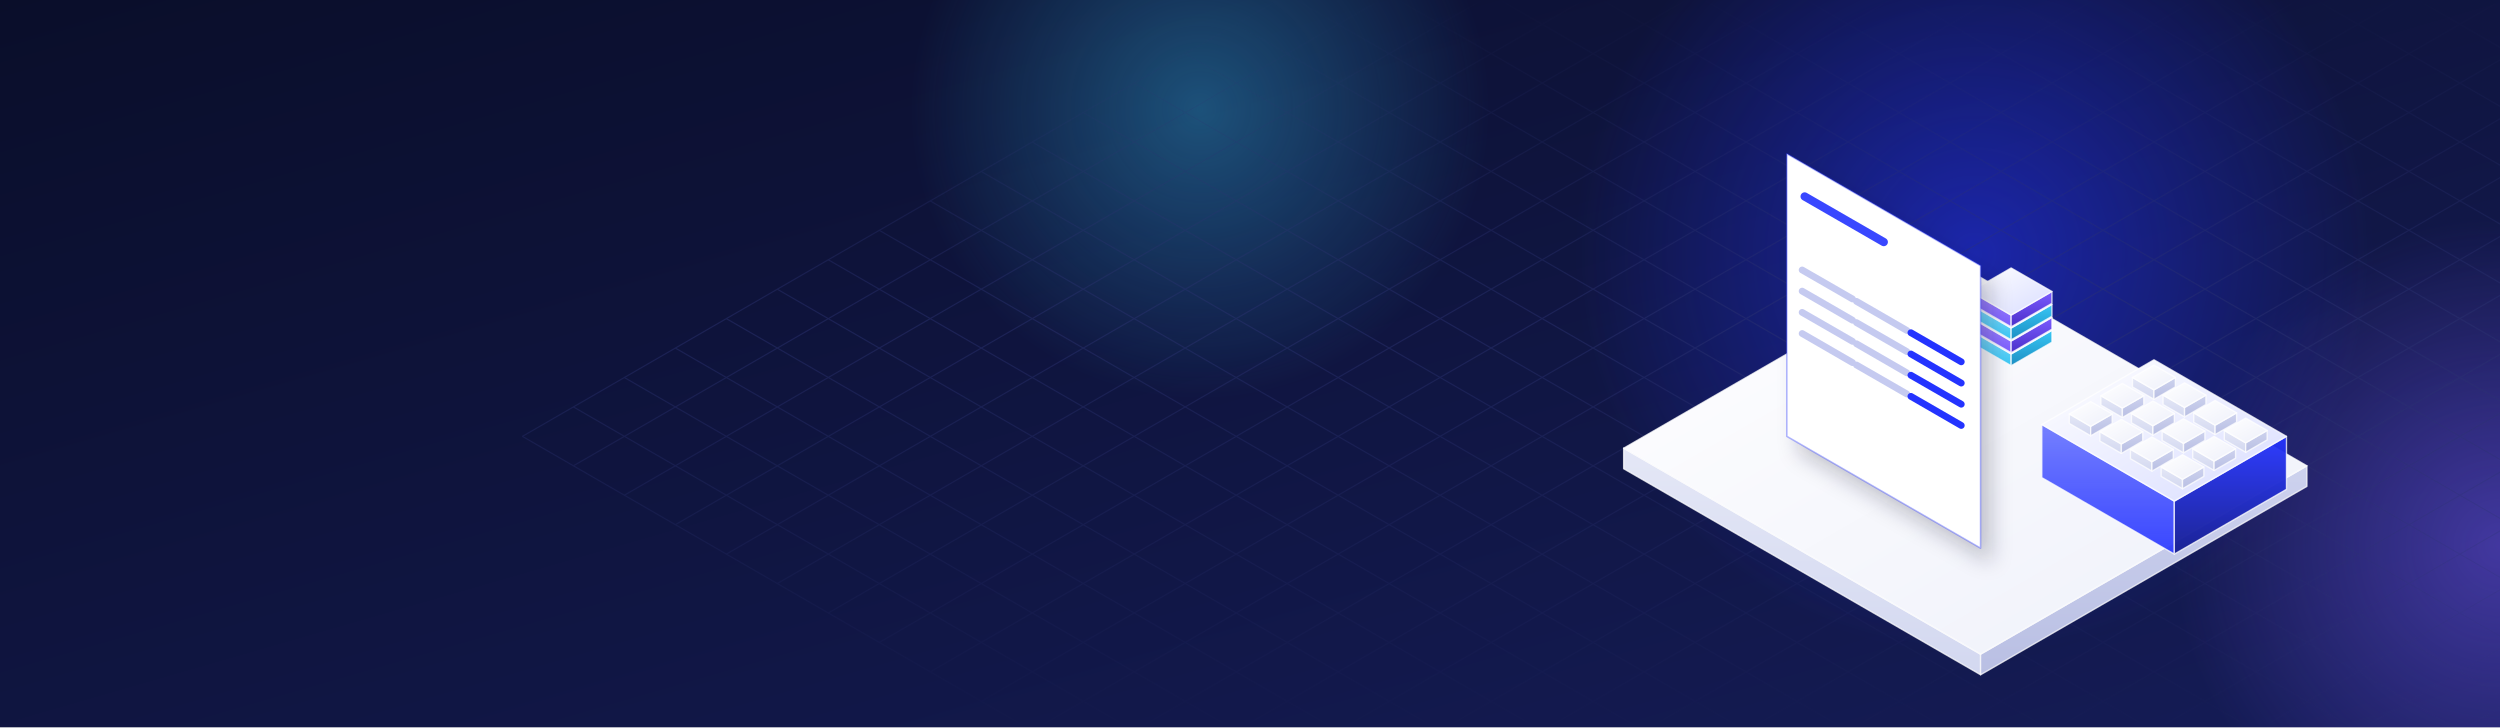
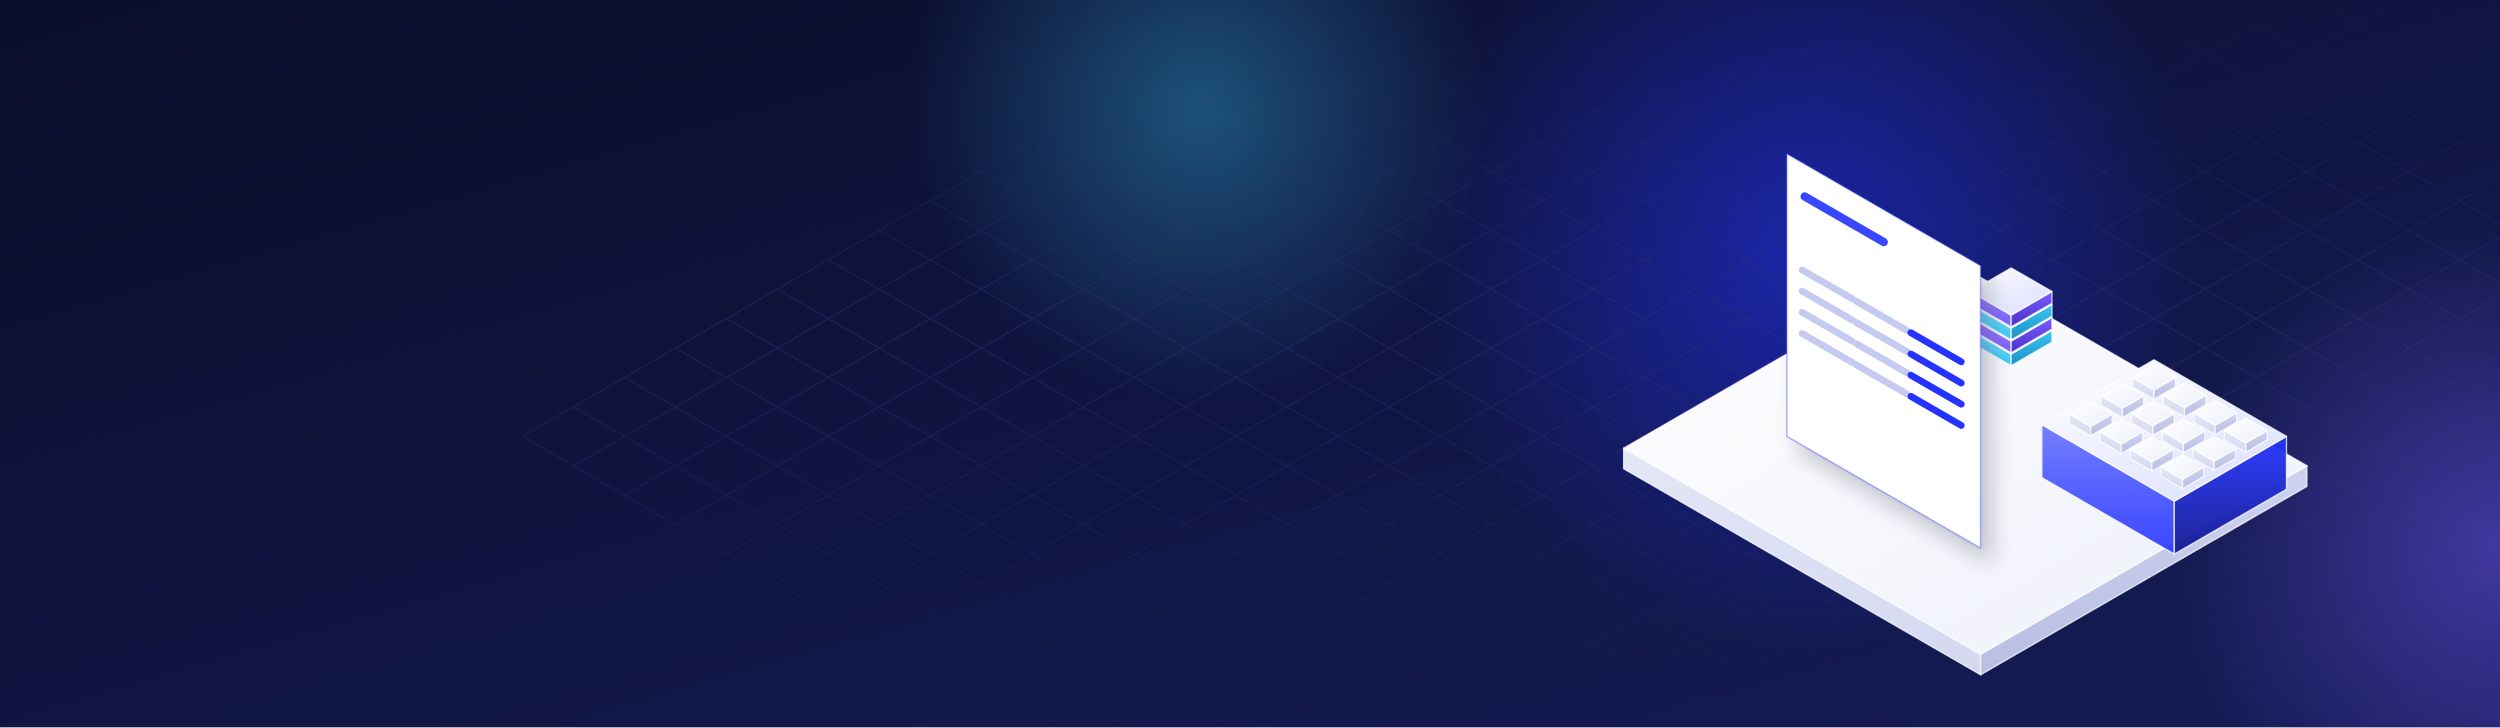
<svg xmlns="http://www.w3.org/2000/svg" viewBox="0 0 2200 640" preserveAspectRatio="xMidYMid slice">
  <defs>
    <linearGradient id="gBg" x1="0" y1="0" x2="1" y2="1">
      <stop offset="0" stop-color="#0A0E2A" />
      <stop offset="1" stop-color="#151C57" />
    </linearGradient>
    <radialGradient id="gB1">
      <stop offset="0" stop-color="#2433FF" stop-opacity="0.55" />
      <stop offset="1" stop-color="#2433FF" stop-opacity="0" />
    </radialGradient>
    <radialGradient id="gB2">
      <stop offset="0" stop-color="#7B5CFF" stop-opacity="0.45" />
      <stop offset="1" stop-color="#7B5CFF" stop-opacity="0" />
    </radialGradient>
    <radialGradient id="gB3">
      <stop offset="0" stop-color="#38C6F4" stop-opacity="0.35" />
      <stop offset="1" stop-color="#38C6F4" stop-opacity="0" />
    </radialGradient>
    <radialGradient id="gGlow">
      <stop offset="0" stop-color="#8D98FF" stop-opacity=".55" />
      <stop offset="1" stop-color="#8D98FF" stop-opacity="0" />
    </radialGradient>
    <linearGradient id="gTop" x1="0" y1="0" x2="1" y2="1">
      <stop offset="0" stop-color="#FFFFFF" />
      <stop offset="1" stop-color="#D9DDFF" />
    </linearGradient>
    <linearGradient id="gLeft" x1="0" y1="0" x2="0" y2="1">
      <stop offset="0" stop-color="#6E79FF" stop-opacity=".95" />
      <stop offset="1" stop-color="#2433FF" stop-opacity=".9" />
    </linearGradient>
    <linearGradient id="gRight" x1="0" y1="0" x2="0" y2="1">
      <stop offset="0" stop-color="#2433FF" stop-opacity=".95" />
      <stop offset="1" stop-color="#121A8F" stop-opacity=".95" />
    </linearGradient>
    <linearGradient id="gLeftV" x1="0" y1="0" x2="0" y2="1">
      <stop offset="0" stop-color="#A58CFF" />
      <stop offset="1" stop-color="#7B5CFF" />
    </linearGradient>
    <linearGradient id="gRightV" x1="0" y1="0" x2="0" y2="1">
      <stop offset="0" stop-color="#7B5CFF" />
      <stop offset="1" stop-color="#4B2FC9" />
    </linearGradient>
    <linearGradient id="gLeftC" x1="0" y1="0" x2="0" y2="1">
      <stop offset="0" stop-color="#8BE0FF" />
      <stop offset="1" stop-color="#38C6F4" />
    </linearGradient>
    <linearGradient id="gRightC" x1="0" y1="0" x2="0" y2="1">
      <stop offset="0" stop-color="#38C6F4" />
      <stop offset="1" stop-color="#1C8FC4" />
    </linearGradient>
    <linearGradient id="gLeftR" x1="0" y1="0" x2="0" y2="1">
      <stop offset="0" stop-color="#FF8A6A" />
      <stop offset="1" stop-color="#E8401C" />
    </linearGradient>
    <linearGradient id="gRightR" x1="0" y1="0" x2="0" y2="1">
      <stop offset="0" stop-color="#E8401C" />
      <stop offset="1" stop-color="#A82A0E" />
    </linearGradient>
    <linearGradient id="gTopW" x1="0" y1="0" x2="1" y2="1">
      <stop offset="0" stop-color="#FFFFFF" />
      <stop offset="1" stop-color="#EEF0FA" />
    </linearGradient>
    <linearGradient id="gLeftW" x1="0" y1="0" x2="0" y2="1">
      <stop offset="0" stop-color="#E4E7F6" />
      <stop offset="1" stop-color="#D3D8F0" />
    </linearGradient>
    <linearGradient id="gRightW" x1="0" y1="0" x2="0" y2="1">
      <stop offset="0" stop-color="#CDD2EE" />
      <stop offset="1" stop-color="#B9BFE3" />
    </linearGradient>
    <linearGradient id="gFade" x1="0" y1="0" x2="0" y2="1">
      <stop offset="0" stop-color="#fff" stop-opacity="0" />
      <stop offset=".45" stop-color="#fff" stop-opacity="1" />
      <stop offset="1" stop-color="#fff" stop-opacity="0" />
    </linearGradient>
    <mask id="mGrid">
      <rect width="100%" height="100%" fill="url(#gFade)" />
    </mask>
    <filter id="fSoft" x="-50%" y="-50%" width="200%" height="200%">
      <feGaussianBlur stdDeviation="9" />
    </filter>
  </defs>
  <defs>
    <radialGradient id="gNode0" cx=".35" cy=".3">
      <stop offset="0" stop-color="#fff" />
      <stop offset=".35" stop-color="#2433FF" />
      <stop offset="1" stop-color="#121A8F" />
    </radialGradient>
    <radialGradient id="gNode1" cx=".35" cy=".3">
      <stop offset="0" stop-color="#fff" />
      <stop offset=".35" stop-color="#7B5CFF" />
      <stop offset="1" stop-color="#4B2FC9" />
    </radialGradient>
    <radialGradient id="gNode2" cx=".35" cy=".3">
      <stop offset="0" stop-color="#fff" />
      <stop offset=".35" stop-color="#38C6F4" />
      <stop offset="1" stop-color="#1C8FC4" />
    </radialGradient>
  </defs>
  <rect width="100%" height="100%" fill="url(#gBg)" />
-   <circle cx="1737.5" cy="224" r="352" fill="url(#gB1)" />
+   <circle cx="1590.1" cy="224" r="352" fill="url(#gB1)" />
  <circle cx="2200" cy="480" r="288" fill="url(#gB2)" />
  <circle cx="1056" cy="96" r="256" fill="url(#gB3)" />
  <g stroke="#2A3170" stroke-width="1" opacity="0.5" mask="url(#mGrid)">
    <line x1="1716" y1="-341.3" x2="459.7" y2="384" />
    <line x1="1716" y1="-341.3" x2="2972.3" y2="384" />
    <line x1="1760.9" y1="-315.4" x2="504.6" y2="409.9" />
    <line x1="1671.1" y1="-315.4" x2="2927.4" y2="409.9" />
    <line x1="1805.7" y1="-289.5" x2="549.4" y2="435.8" />
    <line x1="1626.3" y1="-289.5" x2="2882.6" y2="435.8" />
    <line x1="1850.6" y1="-263.6" x2="594.3" y2="461.7" />
    <line x1="1581.4" y1="-263.6" x2="2837.7" y2="461.7" />
    <line x1="1895.5" y1="-237.7" x2="639.2" y2="487.6" />
    <line x1="1536.5" y1="-237.7" x2="2792.8" y2="487.6" />
    <line x1="1940.3" y1="-211.8" x2="684" y2="513.5" />
    <line x1="1491.7" y1="-211.8" x2="2748" y2="513.5" />
    <line x1="1985.2" y1="-185.9" x2="728.9" y2="539.4" />
    <line x1="1446.8" y1="-185.9" x2="2703.1" y2="539.4" />
    <line x1="2030.1" y1="-160" x2="773.8" y2="565.3" />
    <line x1="1401.9" y1="-160" x2="2658.2" y2="565.3" />
    <line x1="2074.9" y1="-134.1" x2="818.6" y2="591.2" />
    <line x1="1357.1" y1="-134.1" x2="2613.4" y2="591.2" />
    <line x1="2119.8" y1="-108.2" x2="863.5" y2="617.1" />
    <line x1="1312.2" y1="-108.2" x2="2568.5" y2="617.1" />
    <line x1="2164.7" y1="-82.3" x2="908.4" y2="643" />
    <line x1="1267.3" y1="-82.3" x2="2523.6" y2="643" />
    <line x1="2209.6" y1="-56.4" x2="953.2" y2="669" />
    <line x1="1222.4" y1="-56.4" x2="2478.8" y2="669" />
    <line x1="2254.4" y1="-30.5" x2="998.1" y2="694.9" />
    <line x1="1177.6" y1="-30.5" x2="2433.9" y2="694.9" />
    <line x1="2299.3" y1="-4.6" x2="1043" y2="720.8" />
    <line x1="1132.7" y1="-4.6" x2="2389" y2="720.8" />
    <line x1="2344.2" y1="21.3" x2="1087.8" y2="746.7" />
    <line x1="1087.8" y1="21.3" x2="2344.2" y2="746.7" />
    <line x1="2389" y1="47.2" x2="1132.7" y2="772.6" />
    <line x1="1043" y1="47.2" x2="2299.3" y2="772.6" />
    <line x1="2433.9" y1="73.1" x2="1177.6" y2="798.5" />
    <line x1="998.1" y1="73.1" x2="2254.4" y2="798.5" />
    <line x1="2478.8" y1="99" x2="1222.4" y2="824.4" />
    <line x1="953.2" y1="99" x2="2209.6" y2="824.4" />
    <line x1="2523.6" y1="125" x2="1267.3" y2="850.3" />
    <line x1="908.4" y1="125" x2="2164.7" y2="850.3" />
    <line x1="2568.5" y1="150.9" x2="1312.2" y2="876.2" />
    <line x1="863.5" y1="150.9" x2="2119.8" y2="876.2" />
    <line x1="2613.4" y1="176.8" x2="1357.1" y2="902.1" />
    <line x1="818.6" y1="176.8" x2="2074.9" y2="902.1" />
    <line x1="2658.2" y1="202.7" x2="1401.9" y2="928" />
    <line x1="773.8" y1="202.7" x2="2030.1" y2="928" />
    <line x1="2703.1" y1="228.6" x2="1446.8" y2="953.9" />
    <line x1="728.9" y1="228.6" x2="1985.2" y2="953.9" />
    <line x1="2748" y1="254.5" x2="1491.7" y2="979.8" />
    <line x1="684" y1="254.5" x2="1940.3" y2="979.8" />
    <line x1="2792.8" y1="280.4" x2="1536.5" y2="1005.7" />
    <line x1="639.2" y1="280.4" x2="1895.5" y2="1005.7" />
    <line x1="2837.7" y1="306.3" x2="1581.4" y2="1031.6" />
    <line x1="594.3" y1="306.3" x2="1850.6" y2="1031.6" />
    <line x1="2882.6" y1="332.2" x2="1626.3" y2="1057.5" />
    <line x1="549.4" y1="332.2" x2="1805.7" y2="1057.5" />
    <line x1="2927.4" y1="358.1" x2="1671.1" y2="1083.4" />
    <line x1="504.6" y1="358.1" x2="1760.9" y2="1083.4" />
    <line x1="2972.3" y1="384" x2="1716" y2="1109.3" />
    <line x1="459.7" y1="384" x2="1716" y2="1109.3" />
  </g>
  <g>
    <polygon points="1428.8,412.5 1742.9,593.8 1742.9,575.7 1428.8,394.4" fill="url(#gLeftW)" stroke="rgba(255,255,255,.75)" stroke-width="1.2" stroke-linejoin="round" />
    <polygon points="2030.1,428 1742.9,593.8 1742.9,575.7 2030.1,409.9" fill="url(#gRightW)" stroke="rgba(255,255,255,.75)" stroke-width="1.2" stroke-linejoin="round" />
    <polygon points="1716,228.6 2030.1,409.9 1742.9,575.7 1428.8,394.4" fill="url(#gTopW)" stroke="rgba(255,255,255,.75)" stroke-width="1.2" stroke-linejoin="round" />
  </g>
  <g>
    <polygon points="1796.8,420.3 1913.4,487.6 1913.4,441 1796.8,373.6" fill="url(#gLeft)" stroke="rgba(255,255,255,.75)" stroke-width="1.2" stroke-linejoin="round" />
    <polygon points="2012.1,430.6 1913.4,487.6 1913.4,441 2012.1,384" fill="url(#gRight)" stroke="rgba(255,255,255,.75)" stroke-width="1.2" stroke-linejoin="round" />
    <polygon points="1895.5,316.6 2012.1,384 1913.4,441 1796.8,373.6" fill="url(#gTop)" stroke="rgba(255,255,255,.75)" stroke-width="1.2" stroke-linejoin="round" />
  </g>
  <g>
    <polygon points="1671.1,285.6 1707,306.3 1707,295.9 1671.1,275.2" fill="url(#gLeftC)" stroke="rgba(255,255,255,.75)" stroke-width="1.2" stroke-linejoin="round" />
    <polygon points="1742.9,285.6 1707,306.3 1707,295.9 1742.9,275.2" fill="url(#gRightC)" stroke="rgba(255,255,255,.75)" stroke-width="1.2" stroke-linejoin="round" />
    <polygon points="1707,254.5 1742.9,275.2 1707,295.9 1671.1,275.2" fill="url(#gTop)" stroke="rgba(255,255,255,.75)" stroke-width="1.2" stroke-linejoin="round" />
  </g>
  <g>
    <polygon points="1671.1,274.2 1707,294.9 1707,284.5 1671.1,263.8" fill="url(#gLeftV)" stroke="rgba(255,255,255,.75)" stroke-width="1.2" stroke-linejoin="round" />
    <polygon points="1742.9,274.2 1707,294.9 1707,284.5 1742.9,263.8" fill="url(#gRightV)" stroke="rgba(255,255,255,.75)" stroke-width="1.2" stroke-linejoin="round" />
    <polygon points="1707,243.1 1742.9,263.8 1707,284.5 1671.1,263.8" fill="url(#gTop)" stroke="rgba(255,255,255,.75)" stroke-width="1.2" stroke-linejoin="round" />
  </g>
  <g>
    <polygon points="1671.1,262.8 1707,283.5 1707,273.1 1671.1,252.4" fill="url(#gLeftC)" stroke="rgba(255,255,255,.75)" stroke-width="1.2" stroke-linejoin="round" />
    <polygon points="1742.9,262.8 1707,283.5 1707,273.1 1742.9,252.4" fill="url(#gRightC)" stroke="rgba(255,255,255,.75)" stroke-width="1.2" stroke-linejoin="round" />
    <polygon points="1707,231.7 1742.9,252.4 1707,273.1 1671.1,252.4" fill="url(#gTop)" stroke="rgba(255,255,255,.75)" stroke-width="1.2" stroke-linejoin="round" />
  </g>
  <g>
    <polygon points="1733.9,301.1 1769.8,321.8 1769.8,311.5 1733.9,290.7" fill="url(#gLeftC)" stroke="rgba(255,255,255,.75)" stroke-width="1.2" stroke-linejoin="round" />
    <polygon points="1805.7,301.1 1769.8,321.8 1769.8,311.5 1805.7,290.7" fill="url(#gRightC)" stroke="rgba(255,255,255,.75)" stroke-width="1.2" stroke-linejoin="round" />
    <polygon points="1769.8,270 1805.7,290.7 1769.8,311.5 1733.9,290.7" fill="url(#gTop)" stroke="rgba(255,255,255,.75)" stroke-width="1.2" stroke-linejoin="round" />
  </g>
  <g>
    <polygon points="1733.9,289.7 1769.8,310.4 1769.8,300.1 1733.9,279.3" fill="url(#gLeftV)" stroke="rgba(255,255,255,.75)" stroke-width="1.2" stroke-linejoin="round" />
    <polygon points="1805.7,289.7 1769.8,310.4 1769.8,300.1 1805.7,279.3" fill="url(#gRightV)" stroke="rgba(255,255,255,.75)" stroke-width="1.2" stroke-linejoin="round" />
    <polygon points="1769.8,258.6 1805.7,279.3 1769.8,300.1 1733.9,279.3" fill="url(#gTop)" stroke="rgba(255,255,255,.75)" stroke-width="1.2" stroke-linejoin="round" />
  </g>
  <g>
    <polygon points="1733.9,278.3 1769.8,299 1769.8,288.7 1733.9,267.9" fill="url(#gLeftC)" stroke="rgba(255,255,255,.75)" stroke-width="1.2" stroke-linejoin="round" />
    <polygon points="1805.7,278.3 1769.8,299 1769.8,288.7 1805.7,267.9" fill="url(#gRightC)" stroke="rgba(255,255,255,.75)" stroke-width="1.2" stroke-linejoin="round" />
    <polygon points="1769.8,247.2 1805.7,267.9 1769.8,288.7 1733.9,267.9" fill="url(#gTop)" stroke="rgba(255,255,255,.75)" stroke-width="1.2" stroke-linejoin="round" />
  </g>
  <g>
    <polygon points="1733.9,266.9 1769.8,287.6 1769.8,277.3 1733.9,256.5" fill="url(#gLeftV)" stroke="rgba(255,255,255,.75)" stroke-width="1.2" stroke-linejoin="round" />
    <polygon points="1805.7,266.9 1769.8,287.6 1769.8,277.3 1805.7,256.5" fill="url(#gRightV)" stroke="rgba(255,255,255,.75)" stroke-width="1.2" stroke-linejoin="round" />
    <polygon points="1769.8,235.8 1805.7,256.5 1769.8,277.3 1733.9,256.5" fill="url(#gTop)" stroke="rgba(255,255,255,.75)" stroke-width="1.2" stroke-linejoin="round" />
  </g>
  <g>
    <polygon points="1612.8,308.9 1648.7,329.6 1648.7,319.2 1612.8,298.5" fill="url(#gLeftC)" stroke="rgba(255,255,255,.75)" stroke-width="1.2" stroke-linejoin="round" />
    <polygon points="1684.6,308.9 1648.7,329.6 1648.7,319.2 1684.6,298.5" fill="url(#gRightC)" stroke="rgba(255,255,255,.75)" stroke-width="1.2" stroke-linejoin="round" />
    <polygon points="1648.7,277.8 1684.6,298.5 1648.7,319.2 1612.8,298.5" fill="url(#gTop)" stroke="rgba(255,255,255,.75)" stroke-width="1.2" stroke-linejoin="round" />
  </g>
  <g>
    <polygon points="1612.8,297.5 1648.7,318.2 1648.7,307.8 1612.8,287.1" fill="url(#gLeftV)" stroke="rgba(255,255,255,.75)" stroke-width="1.2" stroke-linejoin="round" />
    <polygon points="1684.6,297.5 1648.7,318.2 1648.7,307.8 1684.6,287.1" fill="url(#gRightV)" stroke="rgba(255,255,255,.75)" stroke-width="1.2" stroke-linejoin="round" />
    <polygon points="1648.7,266.4 1684.6,287.1 1648.7,307.8 1612.8,287.1" fill="url(#gTop)" stroke="rgba(255,255,255,.75)" stroke-width="1.2" stroke-linejoin="round" />
  </g>
  <g>
    <polygon points="1612.8,286.1 1648.7,306.8 1648.7,296.4 1612.8,275.7" fill="url(#gLeftC)" stroke="rgba(255,255,255,.75)" stroke-width="1.2" stroke-linejoin="round" />
    <polygon points="1684.6,286.1 1648.7,306.8 1648.7,296.4 1684.6,275.7" fill="url(#gRightC)" stroke="rgba(255,255,255,.75)" stroke-width="1.2" stroke-linejoin="round" />
    <polygon points="1648.7,255 1684.6,275.7 1648.7,296.4 1612.8,275.7" fill="url(#gTop)" stroke="rgba(255,255,255,.75)" stroke-width="1.2" stroke-linejoin="round" />
  </g>
  <g>
    <polygon points="1612.8,274.7 1648.7,295.4 1648.7,285 1612.8,264.3" fill="url(#gLeftV)" stroke="rgba(255,255,255,.75)" stroke-width="1.2" stroke-linejoin="round" />
    <polygon points="1684.6,274.7 1648.7,295.4 1648.7,285 1684.6,264.3" fill="url(#gRightV)" stroke="rgba(255,255,255,.75)" stroke-width="1.2" stroke-linejoin="round" />
    <polygon points="1648.7,243.6 1684.6,264.3 1648.7,285 1612.8,264.3" fill="url(#gTop)" stroke="rgba(255,255,255,.75)" stroke-width="1.2" stroke-linejoin="round" />
  </g>
  <g>
    <polygon points="1612.8,263.3 1648.7,284 1648.7,273.6 1612.8,252.9" fill="url(#gLeftC)" stroke="rgba(255,255,255,.75)" stroke-width="1.2" stroke-linejoin="round" />
    <polygon points="1684.6,263.3 1648.7,284 1648.7,273.6 1684.6,252.9" fill="url(#gRightC)" stroke="rgba(255,255,255,.75)" stroke-width="1.2" stroke-linejoin="round" />
    <polygon points="1648.7,232.2 1684.6,252.9 1648.7,273.6 1612.8,252.9" fill="url(#gTop)" stroke="rgba(255,255,255,.75)" stroke-width="1.2" stroke-linejoin="round" />
  </g>
  <g>
    <polygon points="1572.4,384 1742.9,482.4 1742.9,233.8 1572.4,135.3" fill="#0A0E2A" opacity=".22" transform="translate(10,14)" filter="url(#fSoft)" />
    <polygon points="1572.4,384 1742.9,482.4 1742.9,233.8 1572.4,135.3" fill="#FFFFFF" stroke="rgba(36,51,255,.35)" stroke-width="1.4" stroke-linejoin="round" />
    <line x1="1588.1" y1="172.9" x2="1657.7" y2="213" stroke="#2433FF" stroke-width="7.3" stroke-linecap="round" opacity=".9" />
    <line x1="1585.9" y1="237.6" x2="1630.2" y2="263.1" stroke="#C5CAF0" stroke-width="6" stroke-linecap="round" />
    <line x1="1633.7" y1="265.2" x2="1678" y2="290.8" stroke="#C5CAF0" stroke-width="6" stroke-linecap="round" />
    <line x1="1681.6" y1="292.8" x2="1725.9" y2="318.4" stroke="#2433FF" stroke-width="6" stroke-linecap="round" />
    <line x1="1585.9" y1="256.2" x2="1630.2" y2="281.8" stroke="#C5CAF0" stroke-width="6" stroke-linecap="round" />
    <line x1="1633.7" y1="283.9" x2="1678" y2="309.4" stroke="#C5CAF0" stroke-width="6" stroke-linecap="round" />
    <line x1="1681.6" y1="311.5" x2="1725.9" y2="337.1" stroke="#2433FF" stroke-width="6" stroke-linecap="round" />
    <line x1="1585.9" y1="274.9" x2="1630.2" y2="300.4" stroke="#C5CAF0" stroke-width="6" stroke-linecap="round" />
    <line x1="1633.7" y1="302.5" x2="1678" y2="328.1" stroke="#C5CAF0" stroke-width="6" stroke-linecap="round" />
    <line x1="1681.6" y1="330.2" x2="1725.9" y2="355.7" stroke="#2433FF" stroke-width="6" stroke-linecap="round" />
    <line x1="1585.9" y1="293.5" x2="1630.2" y2="319.1" stroke="#C5CAF0" stroke-width="6" stroke-linecap="round" />
    <line x1="1633.7" y1="321.2" x2="1678" y2="346.7" stroke="#C5CAF0" stroke-width="6" stroke-linecap="round" />
    <line x1="1681.6" y1="348.8" x2="1725.9" y2="374.4" stroke="#2433FF" stroke-width="6" stroke-linecap="round" />
  </g>
  <g>
    <polygon points="1876.6,340.5 1895.5,351.4 1895.5,343.1 1876.6,332.2" fill="url(#gLeftW)" stroke="rgba(255,255,255,.75)" stroke-width="1.2" stroke-linejoin="round" />
    <polygon points="1914.3,340.5 1895.5,351.4 1895.5,343.1 1914.3,332.2" fill="url(#gRightW)" stroke="rgba(255,255,255,.75)" stroke-width="1.2" stroke-linejoin="round" />
    <polygon points="1895.5,321.3 1914.3,332.2 1895.5,343.1 1876.6,332.2" fill="url(#gTopW)" stroke="rgba(255,255,255,.75)" stroke-width="1.2" stroke-linejoin="round" />
  </g>
  <g>
    <polygon points="1903.5,356 1922.4,366.9 1922.4,358.6 1903.5,347.7" fill="url(#gLeftW)" stroke="rgba(255,255,255,.75)" stroke-width="1.2" stroke-linejoin="round" />
    <polygon points="1941.2,356 1922.4,366.9 1922.4,358.6 1941.2,347.7" fill="url(#gRightW)" stroke="rgba(255,255,255,.75)" stroke-width="1.2" stroke-linejoin="round" />
    <polygon points="1922.4,336.9 1941.2,347.7 1922.4,358.6 1903.5,347.7" fill="url(#gTopW)" stroke="rgba(255,255,255,.75)" stroke-width="1.2" stroke-linejoin="round" />
  </g>
  <g>
    <polygon points="1930.5,371.6 1949.3,382.4 1949.3,374.2 1930.5,363.3" fill="url(#gLeftW)" stroke="rgba(255,255,255,.75)" stroke-width="1.2" stroke-linejoin="round" />
    <polygon points="1968.2,371.6 1949.3,382.4 1949.3,374.2 1968.2,363.3" fill="url(#gRightW)" stroke="rgba(255,255,255,.75)" stroke-width="1.2" stroke-linejoin="round" />
    <polygon points="1949.3,352.4 1968.2,363.3 1949.3,374.2 1930.5,363.3" fill="url(#gTopW)" stroke="rgba(255,255,255,.75)" stroke-width="1.2" stroke-linejoin="round" />
  </g>
  <g>
    <polygon points="1957.4,387.1 1976.2,398 1976.2,389.7 1957.4,378.8" fill="url(#gLeftW)" stroke="rgba(255,255,255,.75)" stroke-width="1.2" stroke-linejoin="round" />
    <polygon points="1995.1,387.1 1976.2,398 1976.2,389.7 1995.1,378.8" fill="url(#gRightW)" stroke="rgba(255,255,255,.75)" stroke-width="1.2" stroke-linejoin="round" />
    <polygon points="1976.2,367.9 1995.1,378.8 1976.2,389.7 1957.4,378.8" fill="url(#gTopW)" stroke="rgba(255,255,255,.75)" stroke-width="1.2" stroke-linejoin="round" />
  </g>
  <g>
    <polygon points="1848.8,356.5 1867.7,367.4 1867.7,359.1 1848.8,348.3" fill="url(#gLeftW)" stroke="rgba(255,255,255,.75)" stroke-width="1.2" stroke-linejoin="round" />
    <polygon points="1886.5,356.5 1867.7,367.4 1867.7,359.1 1886.5,348.3" fill="url(#gRightW)" stroke="rgba(255,255,255,.75)" stroke-width="1.2" stroke-linejoin="round" />
    <polygon points="1867.7,337.4 1886.5,348.3 1867.7,359.1 1848.8,348.3" fill="url(#gTopW)" stroke="rgba(255,255,255,.75)" stroke-width="1.2" stroke-linejoin="round" />
  </g>
  <g>
    <polygon points="1875.7,372.1 1894.6,383 1894.6,374.7 1875.7,363.8" fill="url(#gLeftW)" stroke="rgba(255,255,255,.75)" stroke-width="1.2" stroke-linejoin="round" />
    <polygon points="1913.4,372.1 1894.6,383 1894.6,374.7 1913.4,363.8" fill="url(#gRightW)" stroke="rgba(255,255,255,.75)" stroke-width="1.2" stroke-linejoin="round" />
    <polygon points="1894.6,352.9 1913.4,363.8 1894.6,374.7 1875.7,363.8" fill="url(#gTopW)" stroke="rgba(255,255,255,.75)" stroke-width="1.2" stroke-linejoin="round" />
  </g>
  <g>
    <polygon points="1902.7,387.6 1921.5,398.5 1921.5,390.2 1902.7,379.3" fill="url(#gLeftW)" stroke="rgba(255,255,255,.75)" stroke-width="1.2" stroke-linejoin="round" />
    <polygon points="1940.3,387.6 1921.5,398.5 1921.5,390.2 1940.3,379.3" fill="url(#gRightW)" stroke="rgba(255,255,255,.75)" stroke-width="1.2" stroke-linejoin="round" />
    <polygon points="1921.5,368.5 1940.3,379.3 1921.5,390.2 1902.7,379.3" fill="url(#gTopW)" stroke="rgba(255,255,255,.75)" stroke-width="1.2" stroke-linejoin="round" />
  </g>
  <g>
    <polygon points="1929.6,403.2 1948.4,414 1948.4,405.8 1929.6,394.9" fill="url(#gLeftW)" stroke="rgba(255,255,255,.75)" stroke-width="1.2" stroke-linejoin="round" />
    <polygon points="1967.3,403.2 1948.4,414 1948.4,405.8 1967.3,394.9" fill="url(#gRightW)" stroke="rgba(255,255,255,.75)" stroke-width="1.2" stroke-linejoin="round" />
    <polygon points="1948.4,384 1967.3,394.9 1948.4,405.8 1929.6,394.9" fill="url(#gTopW)" stroke="rgba(255,255,255,.75)" stroke-width="1.2" stroke-linejoin="round" />
  </g>
  <g>
    <polygon points="1821,372.6 1839.8,383.5 1839.8,375.2 1821,364.3" fill="url(#gLeftW)" stroke="rgba(255,255,255,.75)" stroke-width="1.2" stroke-linejoin="round" />
    <polygon points="1858.7,372.6 1839.8,383.5 1839.8,375.2 1858.7,364.3" fill="url(#gRightW)" stroke="rgba(255,255,255,.75)" stroke-width="1.2" stroke-linejoin="round" />
    <polygon points="1839.8,353.4 1858.7,364.3 1839.8,375.2 1821,364.3" fill="url(#gTopW)" stroke="rgba(255,255,255,.75)" stroke-width="1.2" stroke-linejoin="round" />
  </g>
  <g>
    <polygon points="1847.9,388.1 1866.8,399 1866.8,390.7 1847.9,379.9" fill="url(#gLeftW)" stroke="rgba(255,255,255,.75)" stroke-width="1.2" stroke-linejoin="round" />
    <polygon points="1885.6,388.1 1866.8,399 1866.8,390.7 1885.6,379.9" fill="url(#gRightW)" stroke="rgba(255,255,255,.75)" stroke-width="1.2" stroke-linejoin="round" />
    <polygon points="1866.8,369 1885.6,379.9 1866.8,390.7 1847.9,379.9" fill="url(#gTopW)" stroke="rgba(255,255,255,.75)" stroke-width="1.2" stroke-linejoin="round" />
  </g>
  <g>
    <polygon points="1874.8,403.7 1893.7,414.6 1893.7,406.3 1874.8,395.4" fill="url(#gLeftW)" stroke="rgba(255,255,255,.75)" stroke-width="1.2" stroke-linejoin="round" />
    <polygon points="1912.5,403.7 1893.7,414.6 1893.7,406.3 1912.5,395.4" fill="url(#gRightW)" stroke="rgba(255,255,255,.75)" stroke-width="1.2" stroke-linejoin="round" />
    <polygon points="1893.7,384.5 1912.5,395.4 1893.7,406.3 1874.8,395.4" fill="url(#gTopW)" stroke="rgba(255,255,255,.75)" stroke-width="1.2" stroke-linejoin="round" />
  </g>
  <g>
    <polygon points="1901.8,419.2 1920.6,430.1 1920.6,421.8 1901.8,410.9" fill="url(#gLeftW)" stroke="rgba(255,255,255,.75)" stroke-width="1.2" stroke-linejoin="round" />
    <polygon points="1939.4,419.2 1920.6,430.1 1920.6,421.8 1939.4,410.9" fill="url(#gRightW)" stroke="rgba(255,255,255,.75)" stroke-width="1.2" stroke-linejoin="round" />
    <polygon points="1920.6,400.1 1939.4,410.9 1920.6,421.8 1901.8,410.9" fill="url(#gTopW)" stroke="rgba(255,255,255,.75)" stroke-width="1.2" stroke-linejoin="round" />
  </g>
</svg>
